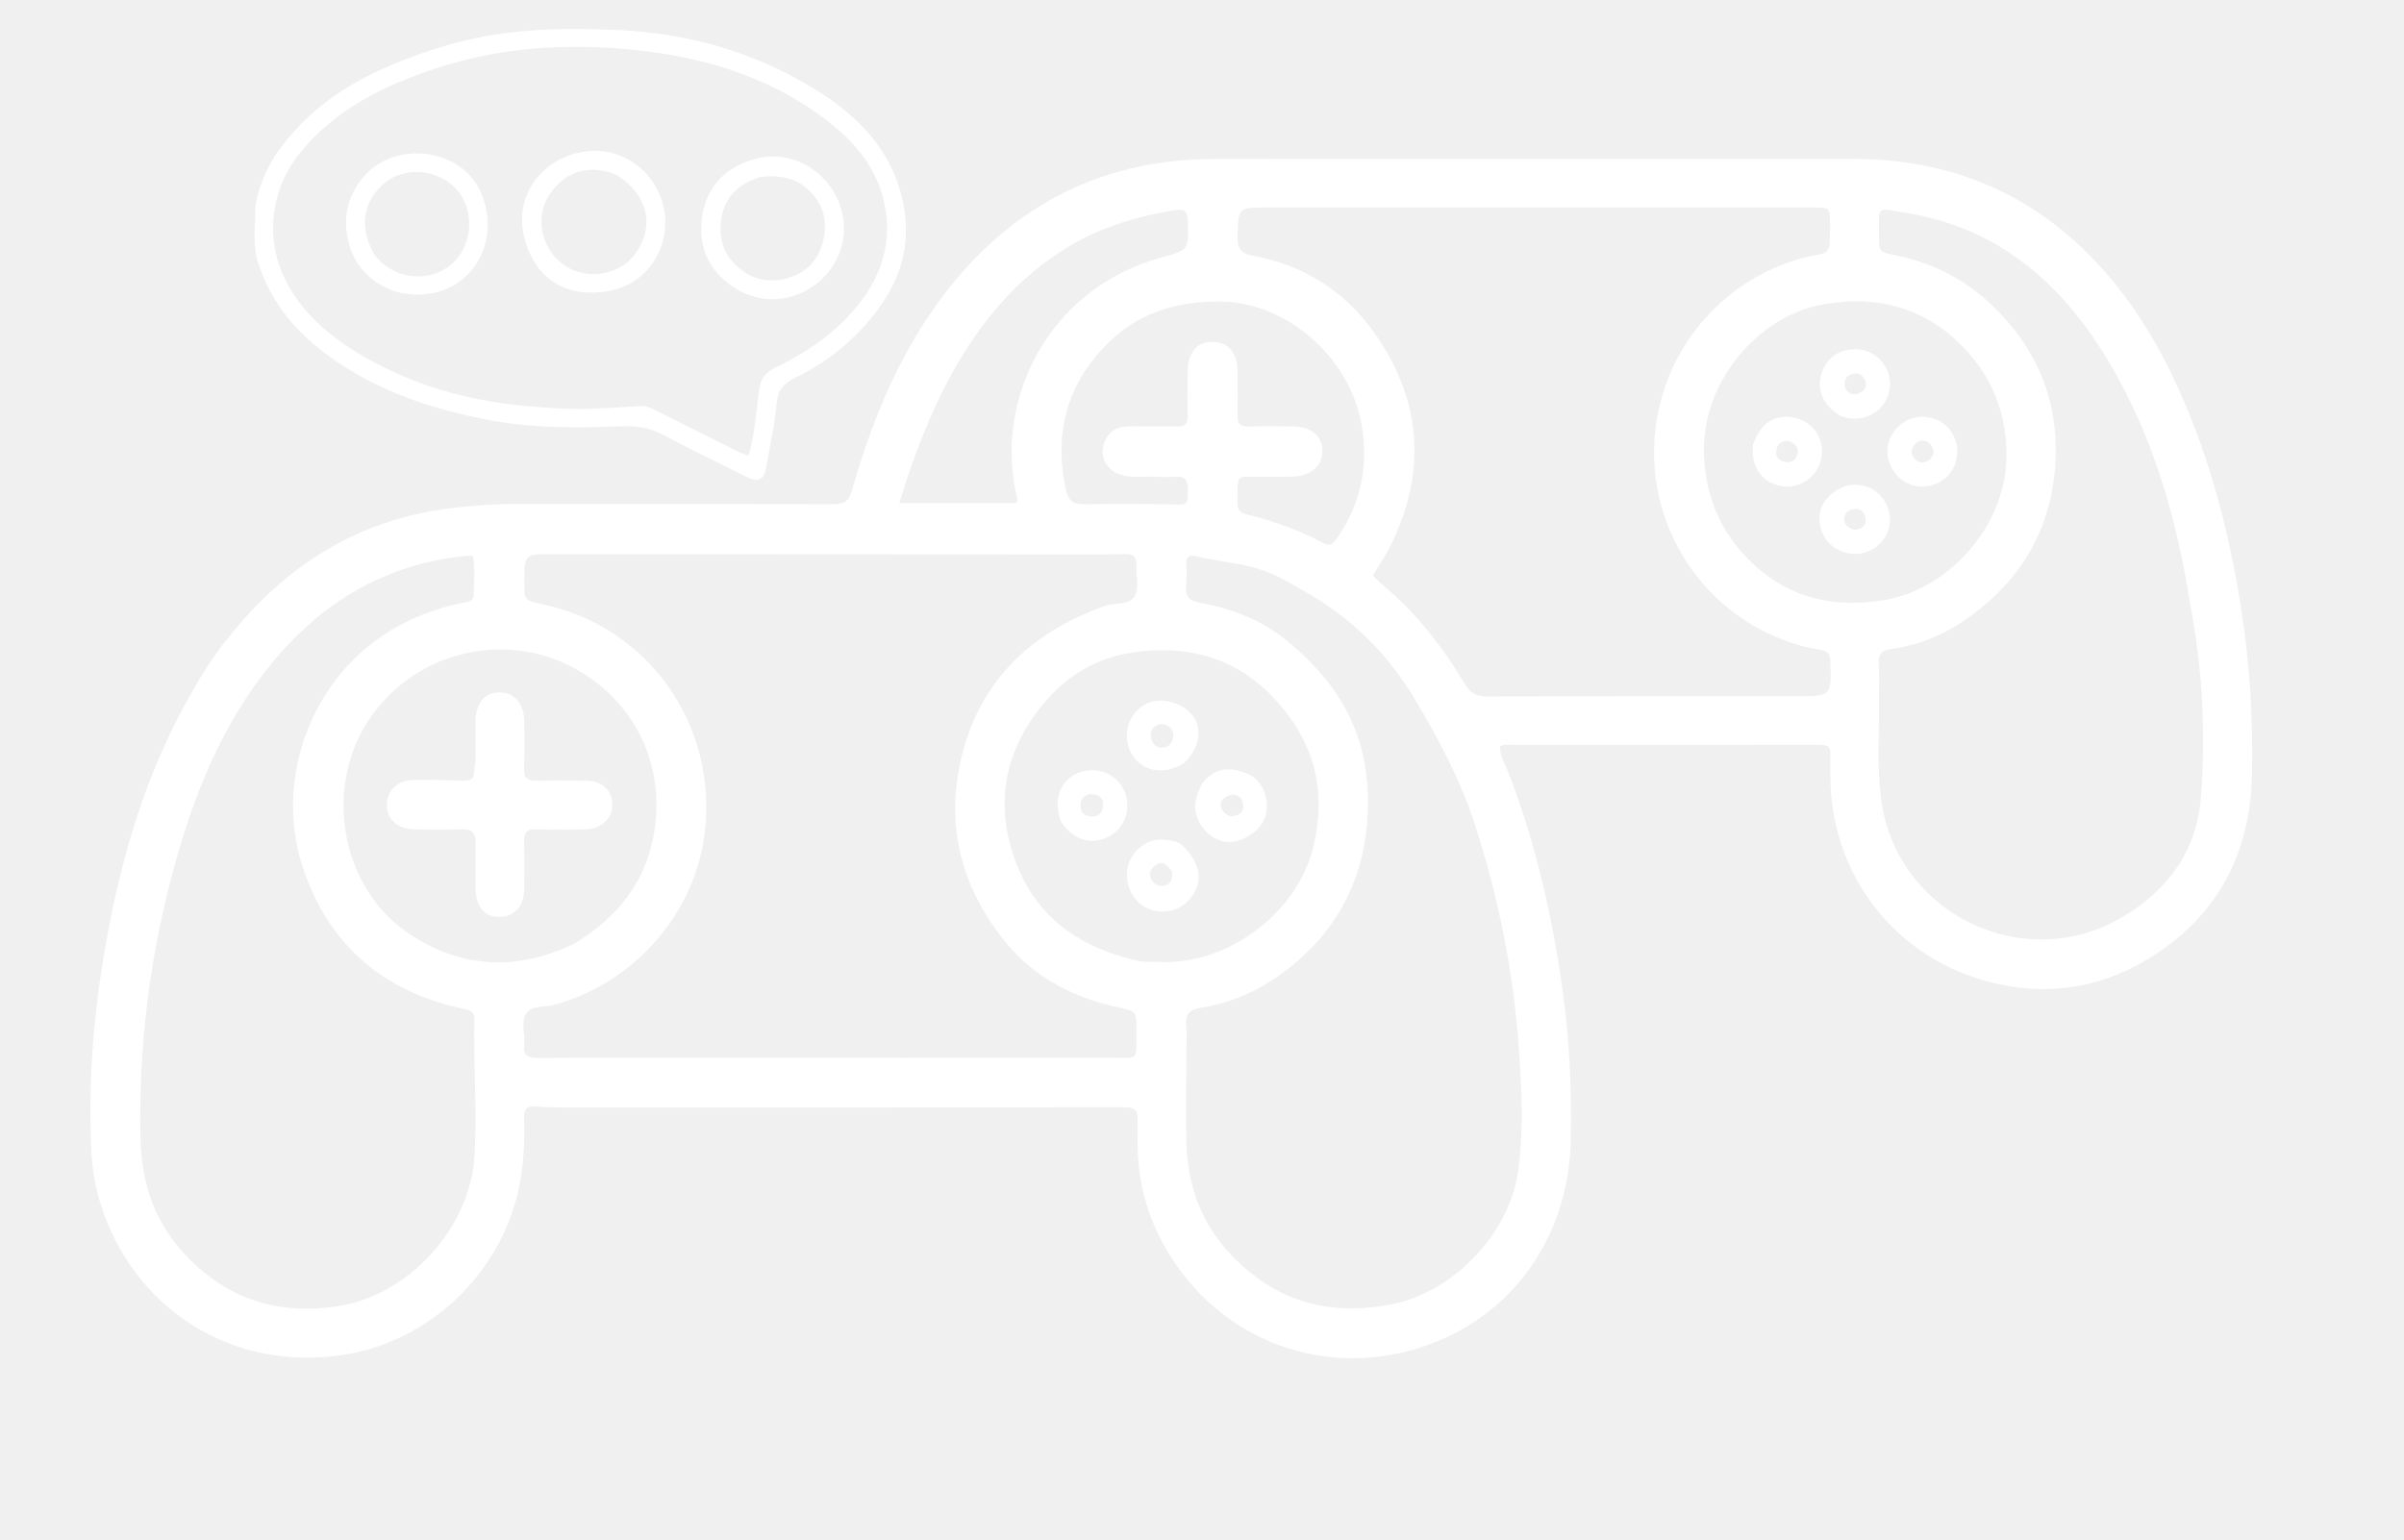
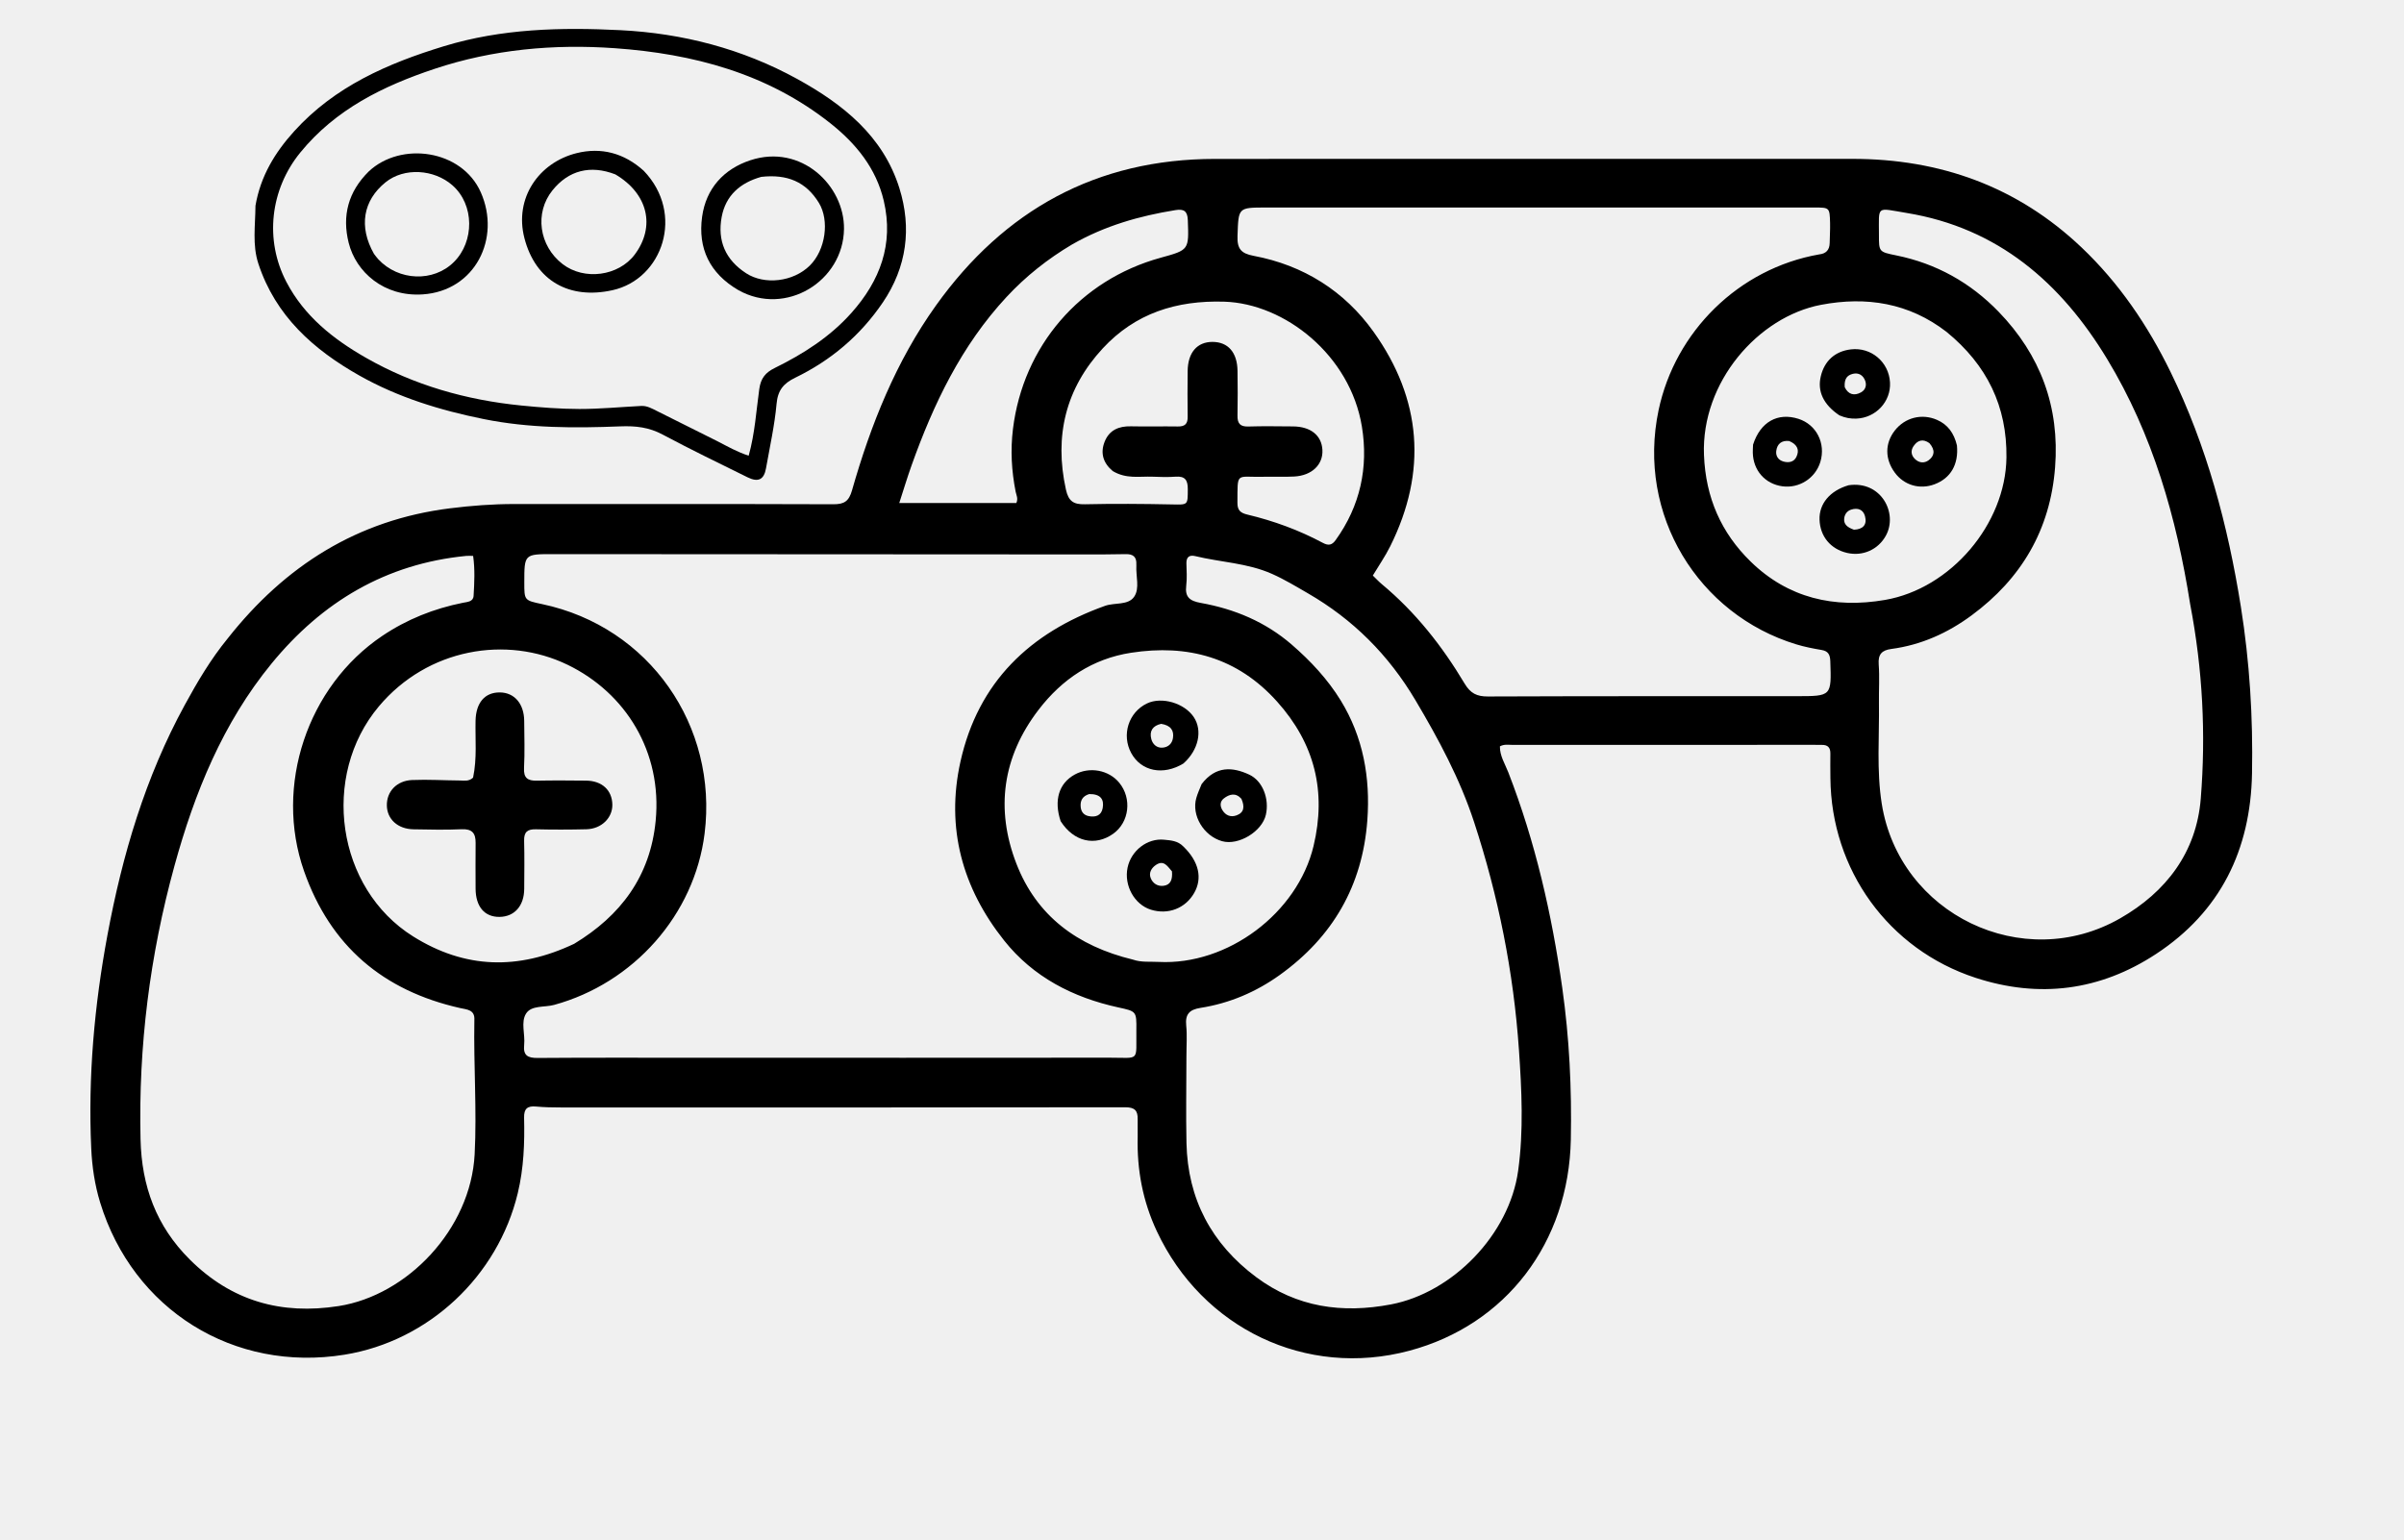
<svg xmlns="http://www.w3.org/2000/svg" version="1.1" id="Layer_1" x="0px" y="0px" width="100%" viewBox="0 0 1024 656" enable-background="new 0 0 1024 656" xml:space="preserve">
-   <path fill="#FFFFFF" opacity="1" stroke="none" d=" M97.001,272.022   C121.48,240.982 152.327,221.506 191.678,216.588   C200.759,215.453 209.865,214.761 219.022,214.763   C264.35,214.77 309.678,214.706 355.005,214.859   C359.602,214.875 361.59,213.592 362.915,208.949   C370.909,180.93 381.64,153.996 398.684,130.155   C427.739,89.515 467.026,67.736 517.528,67.71   C608.017,67.662 698.506,67.71 788.995,67.691   C826.423,67.683 859.32,79.479 886.646,105.429   C902.643,120.622 914.853,138.62 924.519,158.401   C940.01,190.104 948.955,223.702 954.496,258.434   C958.263,282.053 959.712,305.732 959.26,329.581   C958.644,362.11 945.862,388.415 918.392,406.476   C894.564,422.143 868.606,425.5 841.468,416.62   C804.407,404.494 780.015,370.624 779.673,331.543   C779.642,328.043 779.609,324.543 779.657,321.044   C779.691,318.537 778.539,317.343 776.042,317.393   C775.043,317.413 774.043,317.37 773.043,317.37   C730.048,317.367 687.054,317.362 644.059,317.381   C642.422,317.382 640.722,317.025 638.898,318.013   C638.823,322.049 641.076,325.49 642.477,329.097   C653.988,358.724 660.979,389.435 665.443,420.845   C668.498,442.333 669.522,463.881 669.104,485.528   C668.256,529.408 641.523,564.524 600.348,575.527   C556.259,587.31 512.159,565.962 492.777,524.65   C486.794,511.896 484.243,498.445 484.607,484.398   C484.671,481.9 484.539,479.397 484.597,476.899   C484.683,473.201 483.344,471.785 479.265,471.792   C399.109,471.925 318.952,471.895 238.795,471.874   C235.3,471.873 231.791,471.806 228.316,471.481   C224.671,471.141 223.15,472.411 223.241,476.204   C223.5,487.022 223.11,497.735 220.544,508.406   C212.041,543.764 182.618,571.416 146.756,577.22   C99.613,584.85 56.666,558.122 42.654,512.361   C40.359,504.865 39.215,497.094 38.86,489.302   C37.471,458.75 40.19,428.438 45.763,398.445   C52.113,364.265 61.909,331.131 78.69,300.401   C84.043,290.598 89.68,280.978 97.001,272.022  M298.5,450.703   C356.499,450.702 414.499,450.736 472.498,450.672   C485.791,450.658 483.878,452.607 484.039,438.937   C484.134,430.856 484.045,430.932 476.327,429.243   C457.054,425.028 440.111,416.314 427.748,400.78   C409.933,378.396 402.81,352.793 409.117,324.494   C416.675,290.587 438.695,269.584 470.685,258.149   C474.818,256.672 480.548,258.01 483.108,254.261   C485.557,250.674 483.784,245.497 484.043,241.028   C484.053,240.862 484.024,240.694 484.034,240.528   C484.212,237.344 482.707,236.037 479.534,236.108   C473.37,236.248 467.203,236.237 461.037,236.234   C385.873,236.199 310.708,236.154 235.544,236.109   C223.341,236.101 223.341,236.095 223.33,248.161   C223.323,255.801 223.322,255.805 230.882,257.4   C276.745,267.076 305.831,309.436 300.129,355.158   C295.806,389.824 269.825,418.944 235.999,428.187   C231.907,429.306 226.324,428.241 224.046,431.924   C221.794,435.564 223.736,440.727 223.272,445.18   C222.801,449.7 224.719,450.818 229.001,450.785   C251.833,450.608 274.667,450.702 298.5,450.703  M774.874,108.4   C777.825,108.091 779.332,106.486 779.367,103.485   C779.399,100.656 779.61,97.824 779.534,94.999   C779.357,88.415 779.306,88.421 772.833,88.421   C695.027,88.423 617.222,88.426 539.417,88.421   C527.245,88.42 527.553,88.414 527.125,100.552   C526.932,106.003 528.633,108.002 533.985,109.006   C555.227,112.99 572.684,124.014 585.081,141.379   C605.579,170.092 608.022,200.927 592.173,232.775   C590.05,237.042 587.302,240.998 584.765,245.229   C586.165,246.581 587.288,247.815 588.558,248.872   C602.939,260.825 614.339,275.313 623.855,291.259   C626.36,295.458 629.091,296.781 633.777,296.763   C677.594,296.594 721.412,296.639 765.229,296.633   C780.21,296.631 780.143,296.647 779.628,281.722   C779.532,278.934 778.753,277.423 775.867,276.937   C772.266,276.331 768.651,275.621 765.162,274.561   C723.485,261.897 697.051,219.376 706.496,174.716   C713.561,141.31 740.546,114.44 774.874,108.4  M202.056,434.583   C202.319,430.177 198.845,430.164 196.009,429.526   C163.218,422.154 140.725,403.104 129.5,371.139   C116.749,334.834 130.897,292.475 162.776,270.984   C173.329,263.87 184.791,259.329 197.17,256.841   C199.112,256.451 201.578,256.449 201.731,253.844   C202.058,248.264 202.354,242.649 201.533,236.858   C200.193,236.858 199.374,236.789 198.569,236.868   C164.347,240.218 137.204,256.467 115.693,282.709   C94.901,308.073 82.875,337.779 74.298,368.973   C63.827,407.054 58.93,445.849 59.862,485.443   C60.333,505.445 66.539,522.391 80.781,536.609   C98.578,554.378 119.781,560.334 144.268,556.503   C173.418,551.942 200.516,523.831 202.179,491.823   C203.157,472.995 201.713,454.216 202.056,434.583  M505.361,450.501   C505.353,462.667 505.123,474.838 505.386,486.998   C505.903,510.888 516.052,529.993 535.129,544.201   C552.356,557.031 571.693,559.765 592.517,555.792   C618.684,550.8 642.889,526.143 646.671,498.816   C649.027,481.788 648.188,464.579 647.012,447.443   C644.734,414.243 638.247,381.867 627.893,350.263   C621.855,331.835 612.76,314.931 602.874,298.276   C591.447,279.026 576.318,263.9 557.101,252.798   C552.105,249.911 547.168,246.9 541.796,244.516   C531.299,239.86 519.972,239.6 509.123,236.954   C506.69,236.361 505.29,237.282 505.358,240.031   C505.437,243.195 505.667,246.401 505.282,249.521   C504.673,254.455 506.824,256.065 511.488,256.901   C525.838,259.475 538.972,264.94 550.171,274.614   C558.268,281.609 565.565,289.464 571.095,298.469   C580.641,314.012 583.755,331.34 582.424,349.506   C580.383,377.35 567.713,399.2 545.181,415.388   C535.039,422.675 523.717,427.507 511.35,429.446   C506.607,430.19 504.784,432.18 505.278,437.011   C505.7,441.134 505.363,445.335 505.361,450.501  M932.909,257.387   C927.114,220.578 917,185.14 897.59,153.036   C877.895,120.461 851.065,97.115 812.103,90.73   C798.922,88.57 800.377,87.342 800.349,100.058   C800.333,107.311 800.338,107.325 807.759,108.83   C824.772,112.281 839.316,120.435 851.292,132.804   C869.137,151.234 877.372,173.344 875.376,199.127   C873.319,225.707 861.062,246.519 839.828,262.197   C829.64,269.719 818.309,274.836 805.632,276.513   C801.645,277.041 799.926,278.746 800.247,283.048   C800.655,288.515 800.274,294.038 800.351,299.535   C800.552,313.841 799.287,328.227 801.539,342.432   C809.009,389.566 861.707,415.003 903.104,391.291   C922.734,380.048 935.601,363.104 937.429,340.294   C939.626,312.88 938.286,285.399 932.909,257.387  M482.603,408.888   C486.155,410.124 489.877,409.672 493.514,409.862   C522.94,411.395 552.677,389.063 559.512,360.486   C565.069,337.254 560.039,316.861 543.998,298.962   C527.105,280.112 505.893,274.404 481.768,278.136   C465.453,280.66 452.437,289.307 442.381,302.44   C427,322.528 423.962,344.727 432.912,367.933   C441.488,390.168 458.804,403.122 482.603,408.888  M244.572,402.141   C264.399,390.158 276.986,373.377 279.282,349.774   C282.136,320.425 266.566,295.29 241.809,283.276   C215.731,270.62 182.13,276.252 161.354,301.01   C136.504,330.623 143.245,378.513 175.986,399.008   C198.035,412.809 220.657,413.467 244.572,402.141  M829.11,141.387   C813.133,129.067 795.039,126.211 775.692,129.877   C748.975,134.94 724.589,162.773 725.821,193.889   C726.541,212.064 733.15,227.016 745.702,239.278   C761.633,254.842 781.273,259.364 802.947,255.621   C830.926,250.79 854.298,223.323 854.66,194.968   C854.938,173.216 846.469,155.564 829.11,141.387  M473.99,200.72   C469.939,197.352 468.589,193.1 470.528,188.213   C472.494,183.26 476.546,181.525 481.742,181.649   C488.401,181.808 495.069,181.606 501.73,181.717   C504.71,181.767 505.942,180.608 505.895,177.603   C505.791,171.108 505.825,164.609 505.893,158.113   C505.974,150.241 509.9,145.676 516.461,145.683   C523.113,145.689 527.033,150.172 527.128,158.044   C527.205,164.373 527.255,170.706 527.12,177.033   C527.047,180.396 528.201,181.846 531.75,181.732   C538.073,181.528 544.408,181.655 550.738,181.693   C558.273,181.738 562.957,185.501 563.29,191.71   C563.625,197.956 558.811,202.635 551.3,203.038   C546.815,203.278 542.306,203.051 537.81,203.152   C526.349,203.409 527.174,200.8 527.092,214.287   C527.073,217.455 528.432,218.57 531.307,219.255   C542.523,221.925 553.305,225.872 563.481,231.316   C565.917,232.62 567.407,232.241 568.932,230.12   C579.396,215.564 582.945,199.196 580.113,181.801   C575.15,151.32 547.24,129.332 521.475,128.543   C501.026,127.917 483.566,133.519 469.756,148.41   C453.937,165.468 448.993,185.741 454.032,208.582   C455.13,213.558 457.257,214.976 462.123,214.866   C474.442,214.586 486.776,214.678 499.099,214.929   C506.079,215.071 505.925,215.336 505.95,208.394   C505.964,204.637 504.823,202.806 500.785,203.106   C497.472,203.351 494.121,203.24 490.794,203.114   C485.368,202.908 479.745,204.177 473.99,200.72  M456.645,104.167   C446.268,110.321 436.914,117.734 428.696,126.593   C409.499,147.288 397.627,172.104 388.275,198.332   C386.458,203.428 384.904,208.618 383.042,214.338   C400.33,214.338 416.682,214.338 432.919,214.338   C433.785,212.379 432.911,210.963 432.634,209.562   C430.878,200.693 430.364,191.881 431.476,182.803   C435.798,147.543 459.981,119.272 494.412,109.813   C506.539,106.482 506.421,106.486 505.962,93.811   C505.82,89.894 504.252,88.947 500.666,89.528   C485.442,91.998 470.776,96.102 456.645,104.167  z" />
-   <path fill="#FFFFFF" opacity="1" stroke="none" d=" M108.82,87.663   C110.966,75.036 117.146,64.944 125.314,55.92   C142.6,36.822 165.15,26.999 189.148,19.677   C213.727,12.178 239.018,11.587 264.277,12.858   C290.758,14.19 316.184,20.782 339.568,33.638   C359.055,44.351 376.158,57.945 383.102,80.187   C388.408,97.181 386.272,113.75 376.067,128.831   C366.533,142.919 353.957,153.559 338.735,160.938   C333.739,163.36 331.303,166.282 330.781,172.081   C329.953,181.29 327.897,190.392 326.288,199.527   C325.432,204.383 322.977,205.622 318.398,203.359   C306.308,197.386 294.157,191.521 282.268,185.166   C276.442,182.051 270.815,181.405 264.186,181.669   C244.779,182.443 225.381,182.468 206.076,178.569   C187.481,174.813 169.616,169.343 153.125,160.041   C133.535,148.993 117.357,134.615 110.048,112.332   C107.426,104.337 108.756,96.176 108.82,87.663  M305.449,187.932   C309.822,190.181 314.108,192.638 318.905,194.167   C321.571,184.562 322.12,175.092 323.419,165.773   C324.067,161.119 326.086,158.729 329.992,156.804   C342.156,150.814 353.513,143.583 362.629,133.367   C374.837,119.687 380.767,104.033 376.458,85.595   C373.201,71.66 364.578,61.142 353.684,52.51   C326.838,31.238 295.172,22.901 261.883,20.541   C235.9,18.699 210.028,21.021 185.063,29.349   C163.179,36.65 142.931,46.569 127.892,65.018   C115.064,80.755 112.639,102.273 122.005,120.16   C129.65,134.762 141.959,144.495 155.829,152.423   C176.328,164.138 198.609,170.448 222.02,172.784   C230.257,173.606 238.549,174.255 246.817,174.264   C255.6,174.274 264.384,173.415 273.169,172.97   C275.609,172.847 277.678,174.058 279.757,175.09   C288.11,179.238 296.439,183.432 305.449,187.932  z" />
-   <path fill="#FFFFFF" opacity="1" stroke="none" d=" M511.844,334.088   C517.898,326.208 525.044,326.779 532.094,330.047   C537.864,332.722 540.756,340.4 539.2,347.182   C537.556,354.345 527.515,360.395 520.549,358.421   C512.69,356.192 507.43,347.401 509.586,339.976   C510.136,338.082 510.952,336.264 511.844,334.088  M528.785,340.36   C526.332,337.621 523.682,338.361 521.268,340.225   C519.607,341.507 519.63,343.477 520.691,345.2   C522.072,347.445 524.217,348.329 526.708,347.42   C529.889,346.26 530.289,343.821 528.785,340.36  z" />
-   <path fill="#FFFFFF" opacity="1" stroke="none" d=" M504.069,360.69   C510.708,367.117 512.271,374.213 508.653,380.512   C504.893,387.055 497.554,389.883 490.236,387.609   C483.209,385.425 478.709,377.308 480.299,369.685   C481.813,362.426 488.715,357.039 495.93,357.801   C498.664,358.09 501.634,358.186 504.069,360.69  M499.201,371.269   C497.362,369.258 495.816,366.234 492.391,368.531   C490.529,369.779 489.261,371.813 490.124,374.085   C491.01,376.415 493.127,377.769 495.66,377.426   C498.696,377.014 499.5,374.682 499.201,371.269  z" />
-   <path fill="#FFFFFF" opacity="1" stroke="none" d=" M504.106,325.302   C495.424,330.595 486.068,328.615 481.861,320.887   C477.645,313.141 480.71,303.479 488.576,299.725   C494.861,296.725 504.533,299.567 508.517,305.584   C512.289,311.282 510.548,319.547 504.106,325.302  M494.618,308.423   C491.027,309.19 489.487,311.477 490.42,314.947   C491.005,317.124 492.715,318.75 495.191,318.569   C497.556,318.396 499.24,316.905 499.621,314.54   C500.15,311.263 498.735,309.095 494.618,308.423  z" />
-   <path fill="#FFFFFF" opacity="1" stroke="none" d=" M451.787,349.894   C448.809,340.948 451.081,333.725 457.773,330.038   C464.087,326.559 472.291,328.068 476.758,333.53   C482.233,340.224 481.039,350.345 474.197,355.234   C466.499,360.735 457.398,358.694 451.787,349.894  M463.951,338.344   C461.15,339.186 460.02,341.104 460.337,343.954   C460.565,345.993 461.728,347.332 463.674,347.725   C466.581,348.312 469.104,347.604 469.699,344.315   C470.381,340.545 468.756,338.284 463.951,338.344  z" />
-   <path fill="#FFFFFF" opacity="1" stroke="none" d=" M201.51,331.346   C203.25,323.055 202.38,315.036 202.566,307.056   C202.745,299.44 206.495,294.991 212.905,295.033   C219.115,295.074 223.243,299.875 223.29,307.207   C223.333,313.872 223.565,320.551 223.215,327.197   C222.987,331.518 224.761,332.715 228.673,332.634   C235.668,332.489 242.669,332.542 249.667,332.617   C256.42,332.689 260.706,336.661 260.833,342.795   C260.95,348.49 256.194,353.184 249.768,353.341   C242.607,353.515 235.435,353.535 228.275,353.353   C224.634,353.26 223.155,354.524 223.255,358.25   C223.439,365.077 223.331,371.912 223.293,378.744   C223.252,385.979 219.139,390.608 212.765,390.678   C206.39,390.747 202.612,386.3 202.58,378.622   C202.553,372.124 202.535,365.625 202.591,359.127   C202.626,355.046 201.112,353.122 196.636,353.333   C189.82,353.654 182.975,353.476 176.145,353.36   C169.452,353.247 164.887,349.078 164.784,343.216   C164.68,337.298 168.933,332.641 175.541,332.361   C182.349,332.072 189.186,332.52 196.011,332.565   C197.796,332.577 199.707,333.033 201.51,331.346  z" />
-   <path fill="#FFFFFF" opacity="1" stroke="none" d=" M783.498,176.975   C776.673,172.389 774.066,166.722 775.571,160.364   C777.144,153.719 781.656,149.673 788.39,148.869   C797.01,147.841 804.576,154.225 805.059,162.934   C805.513,171.113 799.013,178.071 790.682,178.366   C788.309,178.45 786.039,178.084 783.498,176.975  M785.782,165   C787.322,168.164 789.859,168.756 792.707,167.185   C794.843,166.007 795.306,163.752 794.225,161.611   C793.016,159.217 790.795,158.61 788.361,159.561   C786.301,160.365 785.551,162.167 785.782,165  z" />
-   <path fill="#FFFFFF" opacity="1" stroke="none" d=" M787.409,206.758   C801.303,204.712 808.553,218.708 803.285,228.262   C800.026,234.173 793.479,237.127 786.806,235.596   C779.764,233.98 775.273,228.564 775.043,221.41   C774.828,214.699 779.398,209.103 787.409,206.758  M789.708,225.705   C793.44,225.559 795.398,223.691 794.414,219.964   C793.658,217.105 791.339,216.244 788.525,217.138   C786.777,217.694 785.784,219.094 785.56,220.798   C785.225,223.335 786.838,224.712 789.708,225.705  z" />
-   <path fill="#FFFFFF" opacity="1" stroke="none" d=" M833.567,189.767   C834.347,197.912 830.87,203.771 824.046,206.342   C817.757,208.711 811.077,206.766 807.127,201.416   C802.841,195.609 802.838,188.888 807.119,183.423   C811.415,177.938 818.559,176.071 825.064,178.89   C829.664,180.882 832.323,184.556 833.567,189.767  M821.838,188.813   C819.126,186.873 816.818,187.517 815.072,190.116   C813.837,191.954 814.01,193.919 815.63,195.528   C817.391,197.276 819.625,197.497 821.502,196.114   C823.952,194.308 824.492,191.856 821.838,188.813  z" />
-   <path fill="#FFFFFF" opacity="1" stroke="none" d=" M746.728,189.456   C749.86,179.713 757.26,175.659 766.056,178.458   C773.703,180.892 777.78,188.902 775.394,196.806   C773.3,203.741 766.412,208.175 759.235,207.207   C751.859,206.212 746.779,200.451 746.617,192.874   C746.595,191.879 746.665,190.882 746.728,189.456  M762.134,187.92   C758.925,187.546 756.993,189.083 756.604,192.149   C756.332,194.293 757.469,196.036 759.655,196.652   C761.908,197.286 764.143,196.893 765.201,194.645   C766.503,191.879 765.802,189.492 762.134,187.92  z" />
-   <path fill="#FFFFFF" opacity="1" stroke="none" d=" M314.539,123.634   C302.236,116.468 297.225,105.772 299.066,92.377   C300.725,80.299 308.315,71.998 319.656,68.271   C341.267,61.17 359.77,79.076 359.506,97.594   C359.19,119.831 334.724,134.945 314.539,123.634  M324.251,75.365   C315.358,77.854 309.094,83.24 307.396,92.489   C305.544,102.574 308.964,110.693 317.846,116.447   C325.596,121.468 337.824,120.172 344.93,113.168   C351.687,106.507 353.397,93.943 348.814,86.441   C343.319,77.446 335.3,74.12 324.251,75.365  z" />
-   <path fill="#FFFFFF" opacity="1" stroke="none" d=" M274.207,72.773   C291.827,91.103 282.262,118.908 260.9,123.649   C242.626,127.706 228.107,119.785 223.369,101.428   C218.983,84.435 229.506,69.223 245.682,65.235   C256.033,62.683 265.794,65.152 274.207,72.773  M262.1,74.298   C251.472,70.204 242.191,72.565 235.32,81.11   C227.626,90.679 229.561,104.742 239.643,112.52   C248.851,119.625 263.507,117.67 270.402,108.417   C279.24,96.559 276.104,82.548 262.1,74.298  z" />
-   <path fill="#FFFFFF" opacity="1" stroke="none" d=" M157.07,73.051   C170.769,60.159 196.732,63.719 204.799,81.946   C213.47,101.539 202.404,123.964 180.038,125.437   C163.494,126.526 151.618,115.889 148.516,103.445   C145.663,91.997 148.265,81.75 157.07,73.051  M159.293,108.155   C159.912,108.937 160.479,109.769 161.157,110.495   C169.762,119.711 184.625,120.346 193.373,111.608   C202.081,102.91 202.169,87.279 192.726,78.965   C184.896,72.072 172.15,71.267 164.221,77.678   C154.674,85.397 152.695,96.534 159.293,108.155  z" />
+   <path fill="currentcolor" opacity="1" stroke="none" d=" M97.001,272.022   C121.48,240.982 152.327,221.506 191.678,216.588   C200.759,215.453 209.865,214.761 219.022,214.763   C264.35,214.77 309.678,214.706 355.005,214.859   C359.602,214.875 361.59,213.592 362.915,208.949   C370.909,180.93 381.64,153.996 398.684,130.155   C427.739,89.515 467.026,67.736 517.528,67.71   C608.017,67.662 698.506,67.71 788.995,67.691   C826.423,67.683 859.32,79.479 886.646,105.429   C902.643,120.622 914.853,138.62 924.519,158.401   C940.01,190.104 948.955,223.702 954.496,258.434   C958.263,282.053 959.712,305.732 959.26,329.581   C958.644,362.11 945.862,388.415 918.392,406.476   C894.564,422.143 868.606,425.5 841.468,416.62   C804.407,404.494 780.015,370.624 779.673,331.543   C779.642,328.043 779.609,324.543 779.657,321.044   C779.691,318.537 778.539,317.343 776.042,317.393   C775.043,317.413 774.043,317.37 773.043,317.37   C730.048,317.367 687.054,317.362 644.059,317.381   C642.422,317.382 640.722,317.025 638.898,318.013   C638.823,322.049 641.076,325.49 642.477,329.097   C653.988,358.724 660.979,389.435 665.443,420.845   C668.498,442.333 669.522,463.881 669.104,485.528   C668.256,529.408 641.523,564.524 600.348,575.527   C556.259,587.31 512.159,565.962 492.777,524.65   C486.794,511.896 484.243,498.445 484.607,484.398   C484.671,481.9 484.539,479.397 484.597,476.899   C484.683,473.201 483.344,471.785 479.265,471.792   C399.109,471.925 318.952,471.895 238.795,471.874   C235.3,471.873 231.791,471.806 228.316,471.481   C224.671,471.141 223.15,472.411 223.241,476.204   C223.5,487.022 223.11,497.735 220.544,508.406   C212.041,543.764 182.618,571.416 146.756,577.22   C99.613,584.85 56.666,558.122 42.654,512.361   C40.359,504.865 39.215,497.094 38.86,489.302   C37.471,458.75 40.19,428.438 45.763,398.445   C52.113,364.265 61.909,331.131 78.69,300.401   C84.043,290.598 89.68,280.978 97.001,272.022  M298.5,450.703   C356.499,450.702 414.499,450.736 472.498,450.672   C485.791,450.658 483.878,452.607 484.039,438.937   C484.134,430.856 484.045,430.932 476.327,429.243   C457.054,425.028 440.111,416.314 427.748,400.78   C409.933,378.396 402.81,352.793 409.117,324.494   C416.675,290.587 438.695,269.584 470.685,258.149   C474.818,256.672 480.548,258.01 483.108,254.261   C485.557,250.674 483.784,245.497 484.043,241.028   C484.053,240.862 484.024,240.694 484.034,240.528   C484.212,237.344 482.707,236.037 479.534,236.108   C473.37,236.248 467.203,236.237 461.037,236.234   C385.873,236.199 310.708,236.154 235.544,236.109   C223.341,236.101 223.341,236.095 223.33,248.161   C223.323,255.801 223.322,255.805 230.882,257.4   C276.745,267.076 305.831,309.436 300.129,355.158   C295.806,389.824 269.825,418.944 235.999,428.187   C231.907,429.306 226.324,428.241 224.046,431.924   C221.794,435.564 223.736,440.727 223.272,445.18   C222.801,449.7 224.719,450.818 229.001,450.785   C251.833,450.608 274.667,450.702 298.5,450.703  M774.874,108.4   C777.825,108.091 779.332,106.486 779.367,103.485   C779.399,100.656 779.61,97.824 779.534,94.999   C779.357,88.415 779.306,88.421 772.833,88.421   C695.027,88.423 617.222,88.426 539.417,88.421   C527.245,88.42 527.553,88.414 527.125,100.552   C526.932,106.003 528.633,108.002 533.985,109.006   C555.227,112.99 572.684,124.014 585.081,141.379   C605.579,170.092 608.022,200.927 592.173,232.775   C590.05,237.042 587.302,240.998 584.765,245.229   C586.165,246.581 587.288,247.815 588.558,248.872   C602.939,260.825 614.339,275.313 623.855,291.259   C626.36,295.458 629.091,296.781 633.777,296.763   C677.594,296.594 721.412,296.639 765.229,296.633   C780.21,296.631 780.143,296.647 779.628,281.722   C779.532,278.934 778.753,277.423 775.867,276.937   C772.266,276.331 768.651,275.621 765.162,274.561   C723.485,261.897 697.051,219.376 706.496,174.716   C713.561,141.31 740.546,114.44 774.874,108.4  M202.056,434.583   C202.319,430.177 198.845,430.164 196.009,429.526   C163.218,422.154 140.725,403.104 129.5,371.139   C116.749,334.834 130.897,292.475 162.776,270.984   C173.329,263.87 184.791,259.329 197.17,256.841   C199.112,256.451 201.578,256.449 201.731,253.844   C202.058,248.264 202.354,242.649 201.533,236.858   C200.193,236.858 199.374,236.789 198.569,236.868   C164.347,240.218 137.204,256.467 115.693,282.709   C94.901,308.073 82.875,337.779 74.298,368.973   C63.827,407.054 58.93,445.849 59.862,485.443   C60.333,505.445 66.539,522.391 80.781,536.609   C98.578,554.378 119.781,560.334 144.268,556.503   C173.418,551.942 200.516,523.831 202.179,491.823   C203.157,472.995 201.713,454.216 202.056,434.583  M505.361,450.501   C505.353,462.667 505.123,474.838 505.386,486.998   C505.903,510.888 516.052,529.993 535.129,544.201   C552.356,557.031 571.693,559.765 592.517,555.792   C618.684,550.8 642.889,526.143 646.671,498.816   C649.027,481.788 648.188,464.579 647.012,447.443   C644.734,414.243 638.247,381.867 627.893,350.263   C621.855,331.835 612.76,314.931 602.874,298.276   C591.447,279.026 576.318,263.9 557.101,252.798   C552.105,249.911 547.168,246.9 541.796,244.516   C531.299,239.86 519.972,239.6 509.123,236.954   C506.69,236.361 505.29,237.282 505.358,240.031   C505.437,243.195 505.667,246.401 505.282,249.521   C504.673,254.455 506.824,256.065 511.488,256.901   C525.838,259.475 538.972,264.94 550.171,274.614   C558.268,281.609 565.565,289.464 571.095,298.469   C580.641,314.012 583.755,331.34 582.424,349.506   C580.383,377.35 567.713,399.2 545.181,415.388   C535.039,422.675 523.717,427.507 511.35,429.446   C506.607,430.19 504.784,432.18 505.278,437.011   C505.7,441.134 505.363,445.335 505.361,450.501  M932.909,257.387   C927.114,220.578 917,185.14 897.59,153.036   C877.895,120.461 851.065,97.115 812.103,90.73   C798.922,88.57 800.377,87.342 800.349,100.058   C800.333,107.311 800.338,107.325 807.759,108.83   C824.772,112.281 839.316,120.435 851.292,132.804   C869.137,151.234 877.372,173.344 875.376,199.127   C873.319,225.707 861.062,246.519 839.828,262.197   C829.64,269.719 818.309,274.836 805.632,276.513   C801.645,277.041 799.926,278.746 800.247,283.048   C800.655,288.515 800.274,294.038 800.351,299.535   C800.552,313.841 799.287,328.227 801.539,342.432   C809.009,389.566 861.707,415.003 903.104,391.291   C922.734,380.048 935.601,363.104 937.429,340.294   C939.626,312.88 938.286,285.399 932.909,257.387  M482.603,408.888   C486.155,410.124 489.877,409.672 493.514,409.862   C522.94,411.395 552.677,389.063 559.512,360.486   C565.069,337.254 560.039,316.861 543.998,298.962   C527.105,280.112 505.893,274.404 481.768,278.136   C465.453,280.66 452.437,289.307 442.381,302.44   C427,322.528 423.962,344.727 432.912,367.933   C441.488,390.168 458.804,403.122 482.603,408.888  M244.572,402.141   C264.399,390.158 276.986,373.377 279.282,349.774   C282.136,320.425 266.566,295.29 241.809,283.276   C215.731,270.62 182.13,276.252 161.354,301.01   C136.504,330.623 143.245,378.513 175.986,399.008   C198.035,412.809 220.657,413.467 244.572,402.141  M829.11,141.387   C813.133,129.067 795.039,126.211 775.692,129.877   C748.975,134.94 724.589,162.773 725.821,193.889   C726.541,212.064 733.15,227.016 745.702,239.278   C761.633,254.842 781.273,259.364 802.947,255.621   C830.926,250.79 854.298,223.323 854.66,194.968   C854.938,173.216 846.469,155.564 829.11,141.387  M473.99,200.72   C469.939,197.352 468.589,193.1 470.528,188.213   C472.494,183.26 476.546,181.525 481.742,181.649   C488.401,181.808 495.069,181.606 501.73,181.717   C504.71,181.767 505.942,180.608 505.895,177.603   C505.791,171.108 505.825,164.609 505.893,158.113   C505.974,150.241 509.9,145.676 516.461,145.683   C523.113,145.689 527.033,150.172 527.128,158.044   C527.205,164.373 527.255,170.706 527.12,177.033   C527.047,180.396 528.201,181.846 531.75,181.732   C538.073,181.528 544.408,181.655 550.738,181.693   C558.273,181.738 562.957,185.501 563.29,191.71   C563.625,197.956 558.811,202.635 551.3,203.038   C546.815,203.278 542.306,203.051 537.81,203.152   C526.349,203.409 527.174,200.8 527.092,214.287   C527.073,217.455 528.432,218.57 531.307,219.255   C542.523,221.925 553.305,225.872 563.481,231.316   C565.917,232.62 567.407,232.241 568.932,230.12   C579.396,215.564 582.945,199.196 580.113,181.801   C575.15,151.32 547.24,129.332 521.475,128.543   C501.026,127.917 483.566,133.519 469.756,148.41   C453.937,165.468 448.993,185.741 454.032,208.582   C455.13,213.558 457.257,214.976 462.123,214.866   C474.442,214.586 486.776,214.678 499.099,214.929   C506.079,215.071 505.925,215.336 505.95,208.394   C505.964,204.637 504.823,202.806 500.785,203.106   C497.472,203.351 494.121,203.24 490.794,203.114   C485.368,202.908 479.745,204.177 473.99,200.72  M456.645,104.167   C446.268,110.321 436.914,117.734 428.696,126.593   C409.499,147.288 397.627,172.104 388.275,198.332   C386.458,203.428 384.904,208.618 383.042,214.338   C400.33,214.338 416.682,214.338 432.919,214.338   C433.785,212.379 432.911,210.963 432.634,209.562   C430.878,200.693 430.364,191.881 431.476,182.803   C435.798,147.543 459.981,119.272 494.412,109.813   C506.539,106.482 506.421,106.486 505.962,93.811   C505.82,89.894 504.252,88.947 500.666,89.528   C485.442,91.998 470.776,96.102 456.645,104.167  z" />
+   <path fill="currentcolor" opacity="1" stroke="none" d=" M108.82,87.663   C110.966,75.036 117.146,64.944 125.314,55.92   C142.6,36.822 165.15,26.999 189.148,19.677   C213.727,12.178 239.018,11.587 264.277,12.858   C290.758,14.19 316.184,20.782 339.568,33.638   C359.055,44.351 376.158,57.945 383.102,80.187   C388.408,97.181 386.272,113.75 376.067,128.831   C366.533,142.919 353.957,153.559 338.735,160.938   C333.739,163.36 331.303,166.282 330.781,172.081   C329.953,181.29 327.897,190.392 326.288,199.527   C325.432,204.383 322.977,205.622 318.398,203.359   C306.308,197.386 294.157,191.521 282.268,185.166   C276.442,182.051 270.815,181.405 264.186,181.669   C244.779,182.443 225.381,182.468 206.076,178.569   C187.481,174.813 169.616,169.343 153.125,160.041   C133.535,148.993 117.357,134.615 110.048,112.332   C107.426,104.337 108.756,96.176 108.82,87.663  M305.449,187.932   C309.822,190.181 314.108,192.638 318.905,194.167   C321.571,184.562 322.12,175.092 323.419,165.773   C324.067,161.119 326.086,158.729 329.992,156.804   C342.156,150.814 353.513,143.583 362.629,133.367   C374.837,119.687 380.767,104.033 376.458,85.595   C373.201,71.66 364.578,61.142 353.684,52.51   C326.838,31.238 295.172,22.901 261.883,20.541   C235.9,18.699 210.028,21.021 185.063,29.349   C163.179,36.65 142.931,46.569 127.892,65.018   C115.064,80.755 112.639,102.273 122.005,120.16   C129.65,134.762 141.959,144.495 155.829,152.423   C176.328,164.138 198.609,170.448 222.02,172.784   C230.257,173.606 238.549,174.255 246.817,174.264   C255.6,174.274 264.384,173.415 273.169,172.97   C275.609,172.847 277.678,174.058 279.757,175.09   C288.11,179.238 296.439,183.432 305.449,187.932  z" />
+   <path fill="currentcolor" opacity="1" stroke="none" d=" M511.844,334.088   C517.898,326.208 525.044,326.779 532.094,330.047   C537.864,332.722 540.756,340.4 539.2,347.182   C537.556,354.345 527.515,360.395 520.549,358.421   C512.69,356.192 507.43,347.401 509.586,339.976   C510.136,338.082 510.952,336.264 511.844,334.088  M528.785,340.36   C526.332,337.621 523.682,338.361 521.268,340.225   C519.607,341.507 519.63,343.477 520.691,345.2   C522.072,347.445 524.217,348.329 526.708,347.42   C529.889,346.26 530.289,343.821 528.785,340.36  z" />
+   <path fill="currentcolor" opacity="1" stroke="none" d=" M504.069,360.69   C510.708,367.117 512.271,374.213 508.653,380.512   C504.893,387.055 497.554,389.883 490.236,387.609   C483.209,385.425 478.709,377.308 480.299,369.685   C481.813,362.426 488.715,357.039 495.93,357.801   C498.664,358.09 501.634,358.186 504.069,360.69  M499.201,371.269   C497.362,369.258 495.816,366.234 492.391,368.531   C490.529,369.779 489.261,371.813 490.124,374.085   C491.01,376.415 493.127,377.769 495.66,377.426   C498.696,377.014 499.5,374.682 499.201,371.269  z" />
+   <path fill="currentcolor" opacity="1" stroke="none" d=" M504.106,325.302   C495.424,330.595 486.068,328.615 481.861,320.887   C477.645,313.141 480.71,303.479 488.576,299.725   C494.861,296.725 504.533,299.567 508.517,305.584   C512.289,311.282 510.548,319.547 504.106,325.302  M494.618,308.423   C491.027,309.19 489.487,311.477 490.42,314.947   C491.005,317.124 492.715,318.75 495.191,318.569   C497.556,318.396 499.24,316.905 499.621,314.54   C500.15,311.263 498.735,309.095 494.618,308.423  z" />
+   <path fill="currentcolor" opacity="1" stroke="none" d=" M451.787,349.894   C448.809,340.948 451.081,333.725 457.773,330.038   C464.087,326.559 472.291,328.068 476.758,333.53   C482.233,340.224 481.039,350.345 474.197,355.234   C466.499,360.735 457.398,358.694 451.787,349.894  M463.951,338.344   C461.15,339.186 460.02,341.104 460.337,343.954   C460.565,345.993 461.728,347.332 463.674,347.725   C466.581,348.312 469.104,347.604 469.699,344.315   C470.381,340.545 468.756,338.284 463.951,338.344  z" />
+   <path fill="currentcolor" opacity="1" stroke="none" d=" M201.51,331.346   C203.25,323.055 202.38,315.036 202.566,307.056   C202.745,299.44 206.495,294.991 212.905,295.033   C219.115,295.074 223.243,299.875 223.29,307.207   C223.333,313.872 223.565,320.551 223.215,327.197   C222.987,331.518 224.761,332.715 228.673,332.634   C235.668,332.489 242.669,332.542 249.667,332.617   C256.42,332.689 260.706,336.661 260.833,342.795   C260.95,348.49 256.194,353.184 249.768,353.341   C242.607,353.515 235.435,353.535 228.275,353.353   C224.634,353.26 223.155,354.524 223.255,358.25   C223.439,365.077 223.331,371.912 223.293,378.744   C223.252,385.979 219.139,390.608 212.765,390.678   C206.39,390.747 202.612,386.3 202.58,378.622   C202.553,372.124 202.535,365.625 202.591,359.127   C202.626,355.046 201.112,353.122 196.636,353.333   C189.82,353.654 182.975,353.476 176.145,353.36   C169.452,353.247 164.887,349.078 164.784,343.216   C164.68,337.298 168.933,332.641 175.541,332.361   C182.349,332.072 189.186,332.52 196.011,332.565   C197.796,332.577 199.707,333.033 201.51,331.346  z" />
+   <path fill="currentcolor" opacity="1" stroke="none" d=" M783.498,176.975   C776.673,172.389 774.066,166.722 775.571,160.364   C777.144,153.719 781.656,149.673 788.39,148.869   C797.01,147.841 804.576,154.225 805.059,162.934   C805.513,171.113 799.013,178.071 790.682,178.366   C788.309,178.45 786.039,178.084 783.498,176.975  M785.782,165   C787.322,168.164 789.859,168.756 792.707,167.185   C794.843,166.007 795.306,163.752 794.225,161.611   C793.016,159.217 790.795,158.61 788.361,159.561   C786.301,160.365 785.551,162.167 785.782,165  z" />
+   <path fill="currentcolor" opacity="1" stroke="none" d=" M787.409,206.758   C801.303,204.712 808.553,218.708 803.285,228.262   C800.026,234.173 793.479,237.127 786.806,235.596   C779.764,233.98 775.273,228.564 775.043,221.41   C774.828,214.699 779.398,209.103 787.409,206.758  M789.708,225.705   C793.44,225.559 795.398,223.691 794.414,219.964   C793.658,217.105 791.339,216.244 788.525,217.138   C786.777,217.694 785.784,219.094 785.56,220.798   C785.225,223.335 786.838,224.712 789.708,225.705  z" />
+   <path fill="currentcolor" opacity="1" stroke="none" d=" M833.567,189.767   C834.347,197.912 830.87,203.771 824.046,206.342   C817.757,208.711 811.077,206.766 807.127,201.416   C802.841,195.609 802.838,188.888 807.119,183.423   C811.415,177.938 818.559,176.071 825.064,178.89   C829.664,180.882 832.323,184.556 833.567,189.767  M821.838,188.813   C819.126,186.873 816.818,187.517 815.072,190.116   C813.837,191.954 814.01,193.919 815.63,195.528   C817.391,197.276 819.625,197.497 821.502,196.114   C823.952,194.308 824.492,191.856 821.838,188.813  z" />
+   <path fill="currentcolor" opacity="1" stroke="none" d=" M746.728,189.456   C749.86,179.713 757.26,175.659 766.056,178.458   C773.703,180.892 777.78,188.902 775.394,196.806   C773.3,203.741 766.412,208.175 759.235,207.207   C751.859,206.212 746.779,200.451 746.617,192.874   C746.595,191.879 746.665,190.882 746.728,189.456  M762.134,187.92   C758.925,187.546 756.993,189.083 756.604,192.149   C756.332,194.293 757.469,196.036 759.655,196.652   C761.908,197.286 764.143,196.893 765.201,194.645   C766.503,191.879 765.802,189.492 762.134,187.92  z" />
+   <path fill="currentcolor" opacity="1" stroke="none" d=" M314.539,123.634   C302.236,116.468 297.225,105.772 299.066,92.377   C300.725,80.299 308.315,71.998 319.656,68.271   C341.267,61.17 359.77,79.076 359.506,97.594   C359.19,119.831 334.724,134.945 314.539,123.634  M324.251,75.365   C315.358,77.854 309.094,83.24 307.396,92.489   C305.544,102.574 308.964,110.693 317.846,116.447   C325.596,121.468 337.824,120.172 344.93,113.168   C351.687,106.507 353.397,93.943 348.814,86.441   C343.319,77.446 335.3,74.12 324.251,75.365  z" />
+   <path fill="currentcolor" opacity="1" stroke="none" d=" M274.207,72.773   C291.827,91.103 282.262,118.908 260.9,123.649   C242.626,127.706 228.107,119.785 223.369,101.428   C218.983,84.435 229.506,69.223 245.682,65.235   C256.033,62.683 265.794,65.152 274.207,72.773  M262.1,74.298   C251.472,70.204 242.191,72.565 235.32,81.11   C227.626,90.679 229.561,104.742 239.643,112.52   C248.851,119.625 263.507,117.67 270.402,108.417   C279.24,96.559 276.104,82.548 262.1,74.298  z" />
+   <path fill="currentcolor" opacity="1" stroke="none" d=" M157.07,73.051   C170.769,60.159 196.732,63.719 204.799,81.946   C213.47,101.539 202.404,123.964 180.038,125.437   C163.494,126.526 151.618,115.889 148.516,103.445   C145.663,91.997 148.265,81.75 157.07,73.051  M159.293,108.155   C159.912,108.937 160.479,109.769 161.157,110.495   C169.762,119.711 184.625,120.346 193.373,111.608   C202.081,102.91 202.169,87.279 192.726,78.965   C184.896,72.072 172.15,71.267 164.221,77.678   C154.674,85.397 152.695,96.534 159.293,108.155  z" />
</svg>
